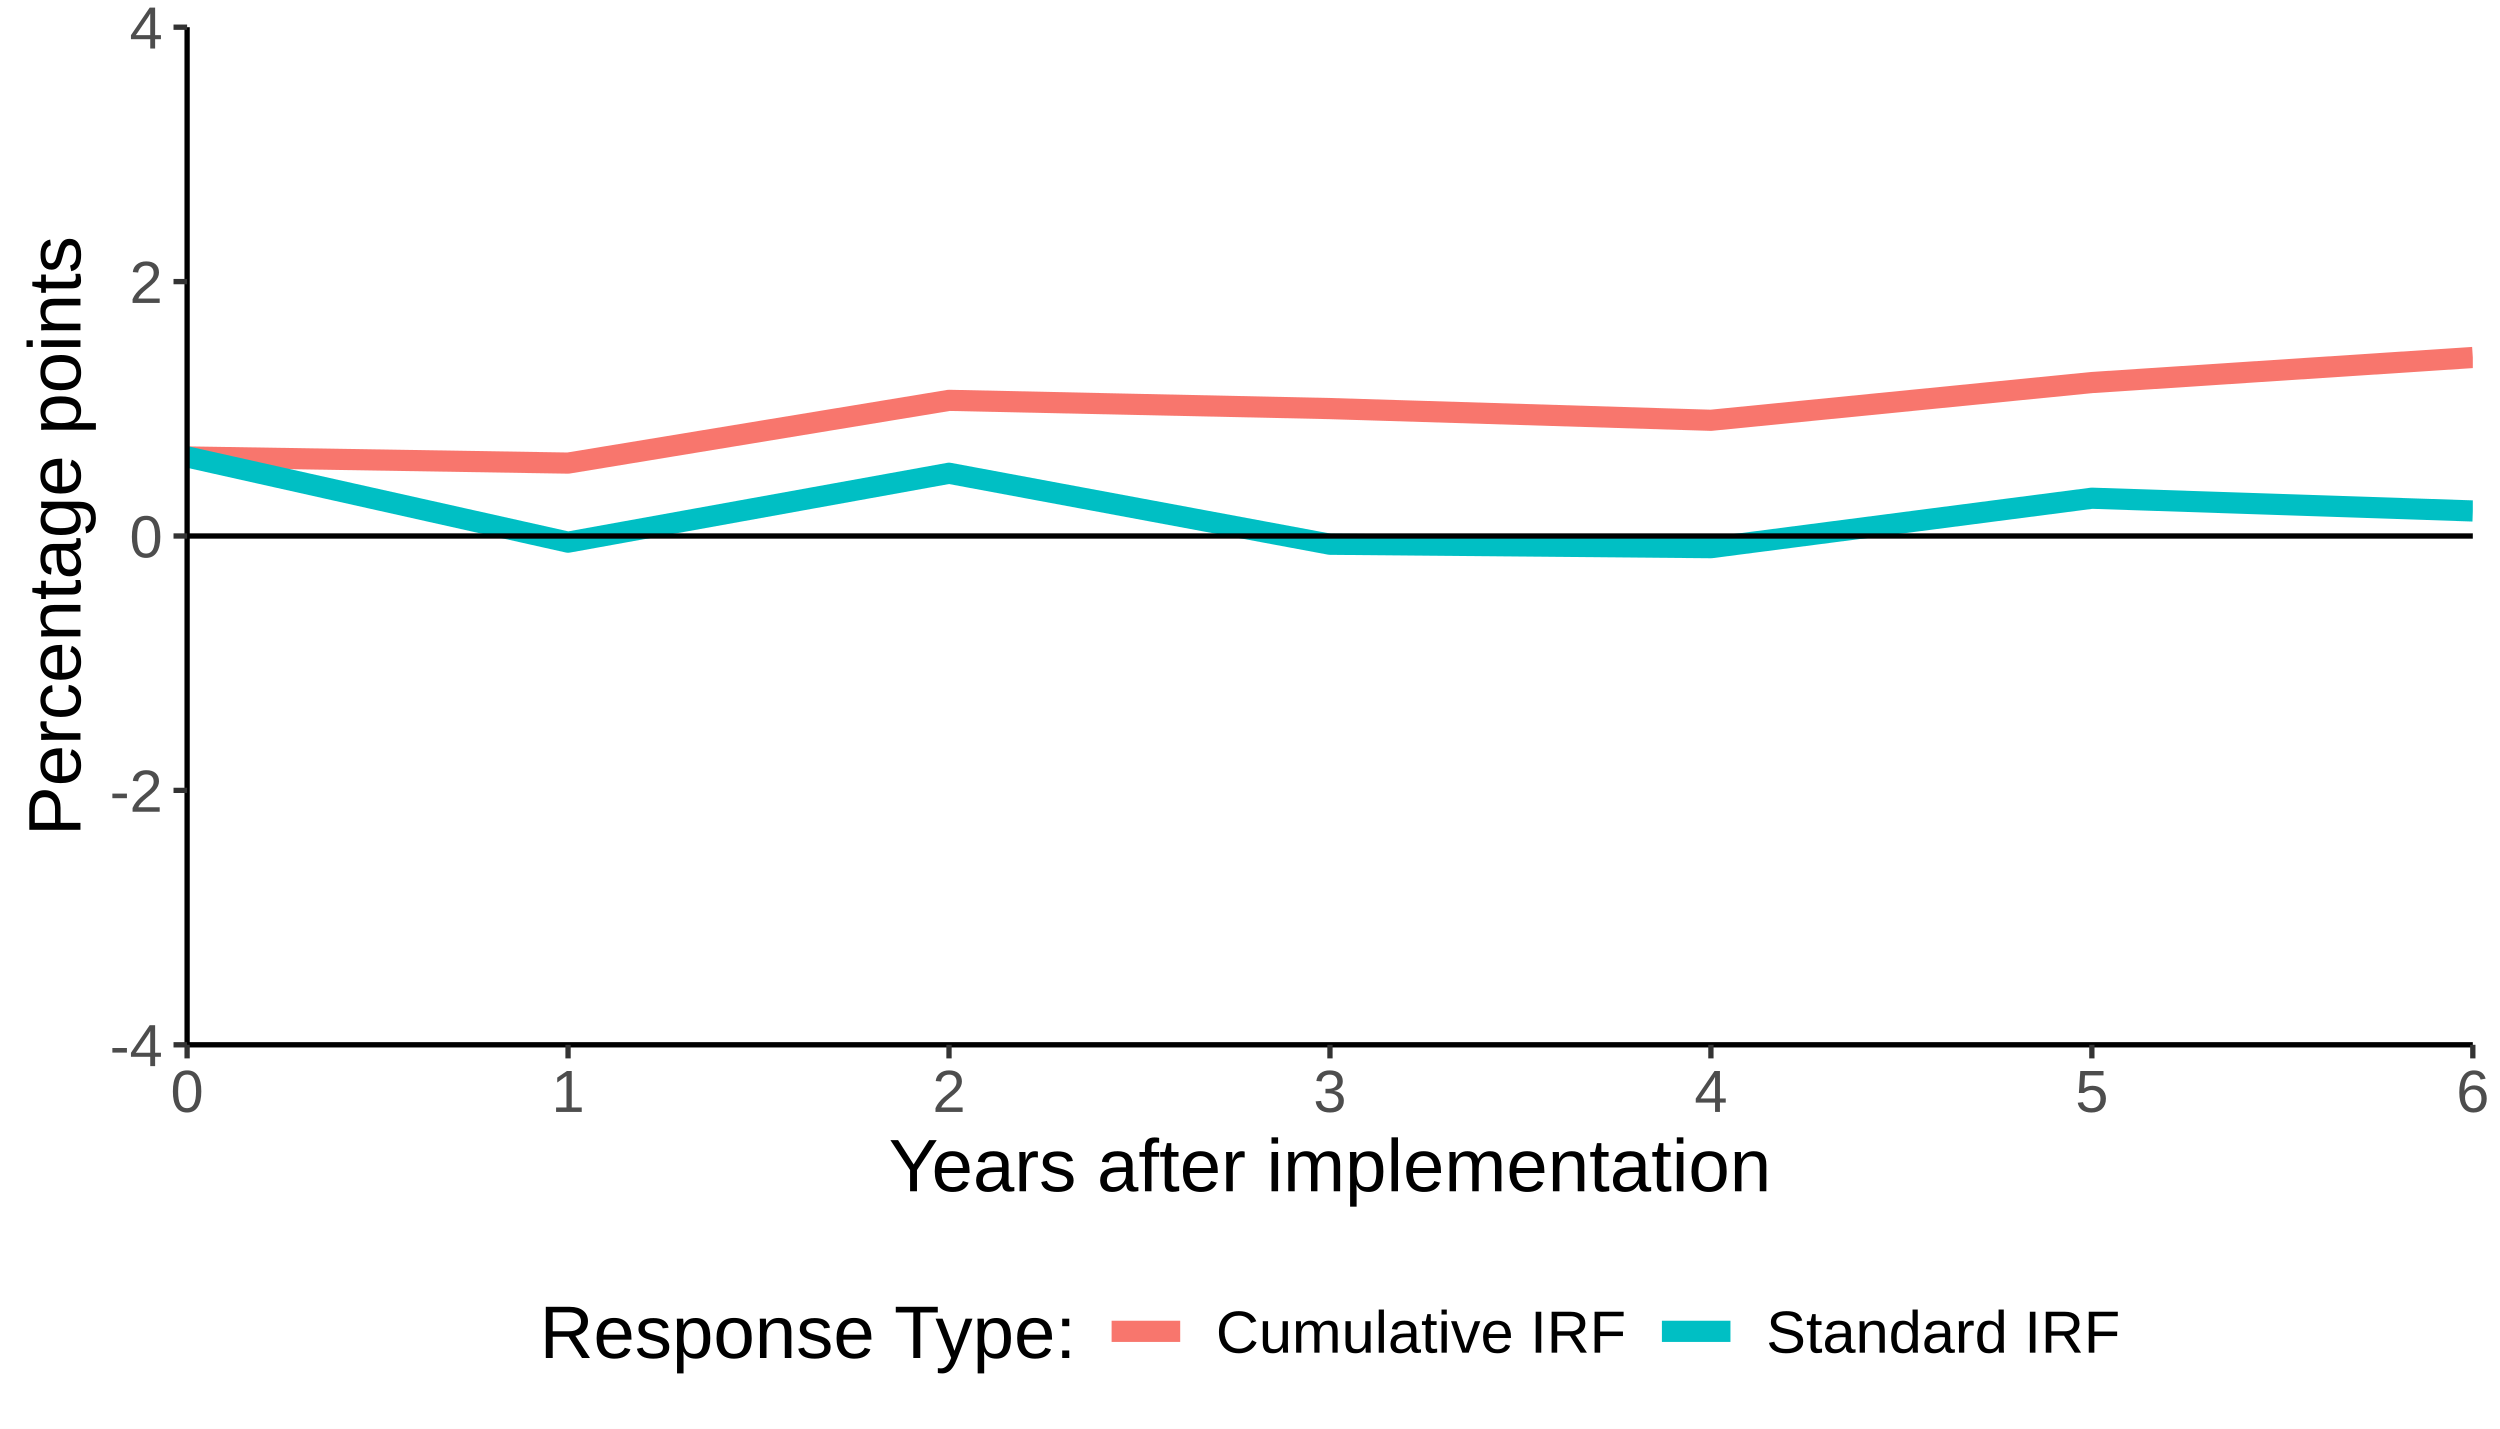
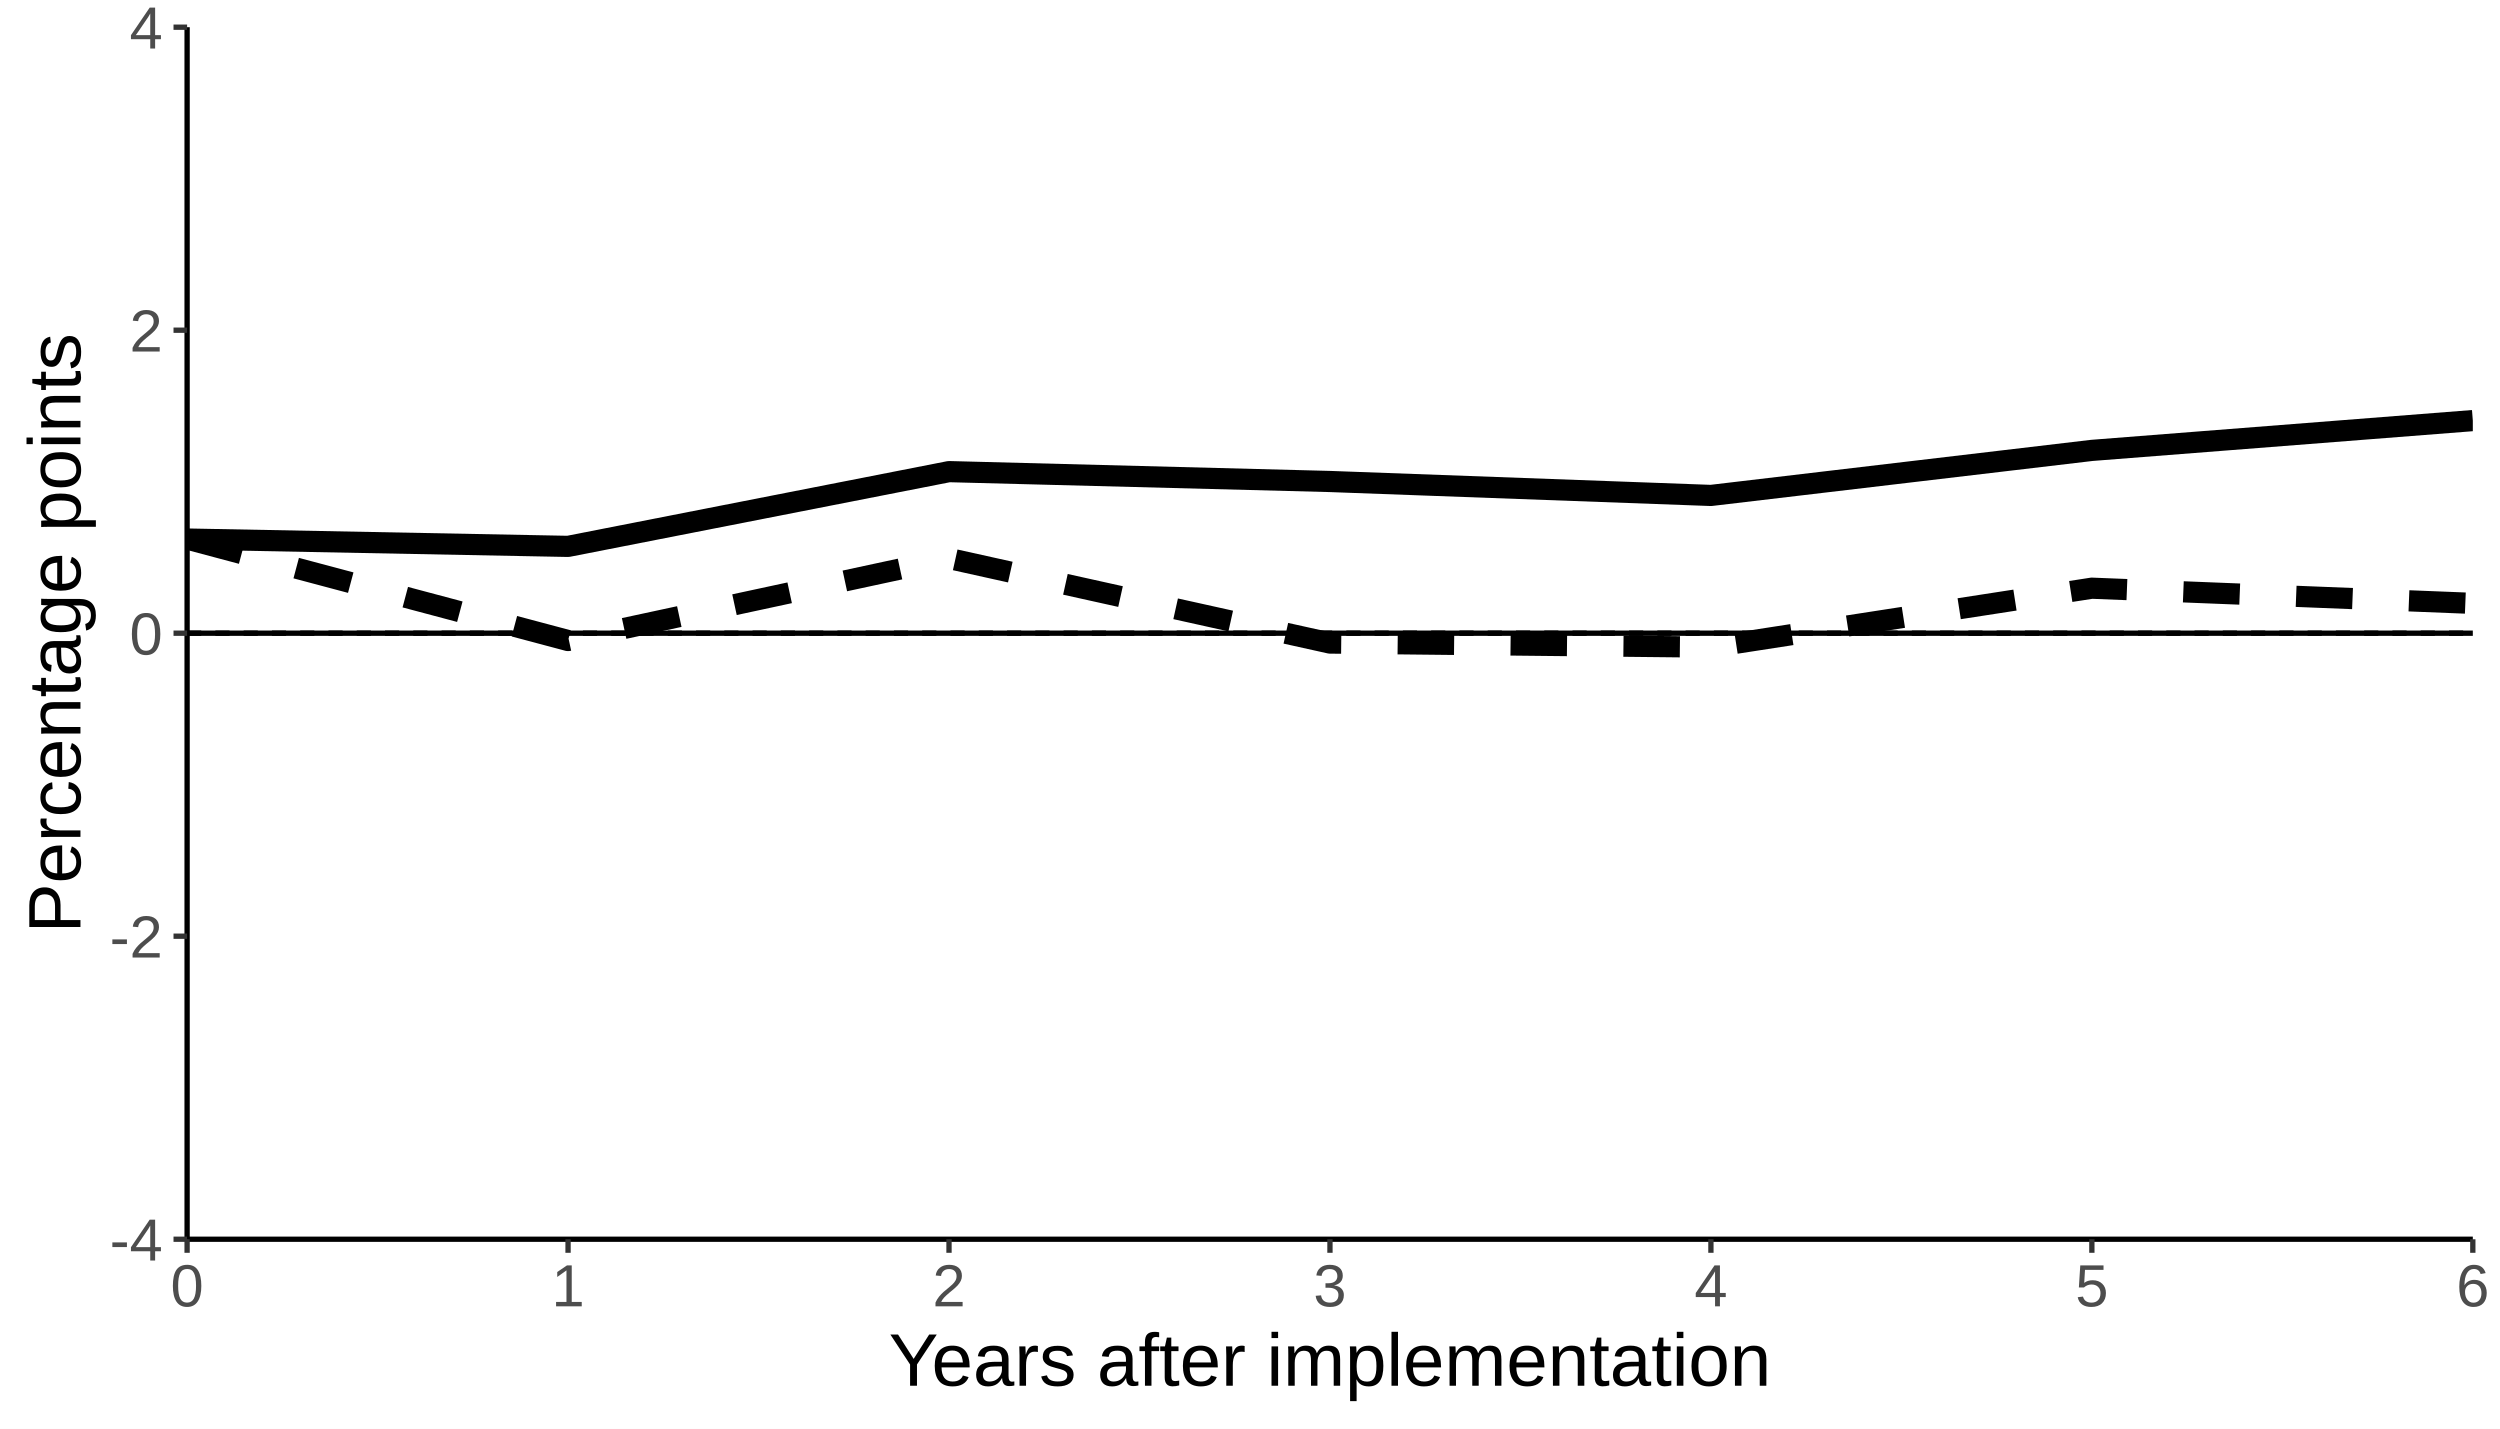
<svg xmlns="http://www.w3.org/2000/svg" class="svglite" width="504.00pt" height="288.00pt" viewBox="0 0 504.00 288.00">
  <defs>
    <style type="text/css">
    .svglite line, .svglite polyline, .svglite polygon, .svglite path, .svglite rect, .svglite circle {
      fill: none;
      stroke: #000000;
      stroke-linecap: round;
      stroke-linejoin: round;
      stroke-miterlimit: 10.00;
    }
    .svglite text {
      white-space: pre;
    }
  </style>
  </defs>
  <rect width="100%" height="100%" style="stroke: none; fill: #FFFFFF;" />
  <defs>
    <clipPath id="cpMC4wMHw1MDQuMDB8MC4wMHwyODguMDA=">
      <rect x="0.00" y="0.00" width="504.00" height="288.00" />
    </clipPath>
  </defs>
  <g clip-path="url(#cpMC4wMHw1MDQuMDB8MC4wMHwyODguMDA=)">
    <rect x="0.00" y="0.00" width="504.00" height="288.00" style="stroke-width: 1.07; stroke: #FFFFFF; fill: #FFFFFF;" />
  </g>
  <defs>
-     <clipPath id="cpMzcuNzJ8NDk4LjUyfDUuNDh8MjEwLjYz">
-       <rect x="37.72" y="5.48" width="460.80" height="205.15" />
+     <clipPath id="cpMzcuNzJ8NDk4LjUyfDUuNDh8MjQ5Ljgz">
+       <rect x="37.72" y="5.48" width="460.80" height="244.35" />
    </clipPath>
  </defs>
-   <g clip-path="url(#cpMzcuNzJ8NDk4LjUyfDUuNDh8MjEwLjYz)">
-     <rect x="37.72" y="5.48" width="460.80" height="205.15" style="stroke-width: 1.07; stroke: none; fill: #FFFFFF;" />
-     <polyline points="37.72,92.12 114.52,93.36 191.32,80.71 268.12,82.37 344.92,84.73 421.72,77.12 498.52,72.07 " style="stroke-width: 4.27; stroke: #F8766D; stroke-linecap: butt;" />
-     <polyline points="37.72,92.12 114.52,109.30 191.32,95.41 268.12,109.72 344.92,110.41 421.72,100.44 498.52,103.01 " style="stroke-width: 4.27; stroke: #00BFC4; stroke-linecap: butt;" />
-     <polyline points="37.72,108.06 37.72,108.06 114.52,108.06 114.52,108.06 191.32,108.06 191.32,108.06 268.12,108.06 268.12,108.06 344.92,108.06 344.92,108.06 421.72,108.06 421.72,108.06 498.52,108.06 498.52,108.06 " style="stroke-width: 1.07; stroke-linecap: butt;" />
+   <g clip-path="url(#cpMzcuNzJ8NDk4LjUyfDUuNDh8MjQ5Ljgz)">
+     <rect x="37.72" y="5.48" width="460.80" height="244.35" style="stroke-width: 1.07; stroke: none; fill: #FFFFFF;" />
+     <polyline points="37.72,108.67 114.52,110.15 191.32,95.08 268.12,97.07 344.92,99.88 421.72,90.80 498.52,84.79 " style="stroke-width: 4.27; stroke-linecap: butt;" />
+     <polyline points="37.72,108.67 114.52,129.13 191.32,112.59 268.12,129.64 344.92,130.46 421.72,118.58 498.52,121.64 " style="stroke-width: 4.27; stroke-dasharray: 11.38,11.38; stroke-linecap: butt;" />
+     <polyline points="37.72,127.65 114.52,127.65 191.32,127.65 268.12,127.65 344.92,127.65 421.72,127.65 498.52,127.65 " style="stroke-width: 1.07; stroke-linecap: butt;" />
+     <polyline points="37.72,127.65 114.52,127.65 191.32,127.65 268.12,127.65 344.92,127.65 421.72,127.65 498.52,127.65 " style="stroke-width: 1.07; stroke-dasharray: 2.85,2.85; stroke-linecap: butt;" />
  </g>
  <g clip-path="url(#cpMC4wMHw1MDQuMDB8MC4wMHwyODguMDA=)">
-     <polyline points="37.72,210.63 37.72,5.48 " style="stroke-width: 1.07; stroke-linecap: butt;" />
-     <text x="32.79" y="214.93" text-anchor="end" style="font-size: 12.00px;fill: #4D4D4D; font-family: &quot;Arial&quot;;" textLength="10.67px" lengthAdjust="spacingAndGlyphs">-4</text>
-     <text x="32.79" y="163.64" text-anchor="end" style="font-size: 12.00px;fill: #4D4D4D; font-family: &quot;Arial&quot;;" textLength="10.67px" lengthAdjust="spacingAndGlyphs">-2</text>
-     <text x="32.79" y="112.35" text-anchor="end" style="font-size: 12.00px;fill: #4D4D4D; font-family: &quot;Arial&quot;;" textLength="6.67px" lengthAdjust="spacingAndGlyphs">0</text>
-     <text x="32.79" y="61.07" text-anchor="end" style="font-size: 12.00px;fill: #4D4D4D; font-family: &quot;Arial&quot;;" textLength="6.67px" lengthAdjust="spacingAndGlyphs">2</text>
+     <polyline points="37.72,249.83 37.72,5.48 " style="stroke-width: 1.07; stroke-linecap: butt;" />
+     <text x="32.79" y="254.13" text-anchor="end" style="font-size: 12.00px;fill: #4D4D4D; font-family: &quot;Arial&quot;;" textLength="10.67px" lengthAdjust="spacingAndGlyphs">-4</text>
+     <text x="32.79" y="193.04" text-anchor="end" style="font-size: 12.00px;fill: #4D4D4D; font-family: &quot;Arial&quot;;" textLength="10.67px" lengthAdjust="spacingAndGlyphs">-2</text>
+     <text x="32.79" y="131.95" text-anchor="end" style="font-size: 12.00px;fill: #4D4D4D; font-family: &quot;Arial&quot;;" textLength="6.67px" lengthAdjust="spacingAndGlyphs">0</text>
+     <text x="32.79" y="70.87" text-anchor="end" style="font-size: 12.00px;fill: #4D4D4D; font-family: &quot;Arial&quot;;" textLength="6.67px" lengthAdjust="spacingAndGlyphs">2</text>
    <text x="32.79" y="9.78" text-anchor="end" style="font-size: 12.00px;fill: #4D4D4D; font-family: &quot;Arial&quot;;" textLength="6.67px" lengthAdjust="spacingAndGlyphs">4</text>
-     <polyline points="34.98,210.63 37.72,210.63 " style="stroke-width: 1.07; stroke: #333333; stroke-linecap: butt;" />
-     <polyline points="34.98,159.34 37.72,159.34 " style="stroke-width: 1.07; stroke: #333333; stroke-linecap: butt;" />
-     <polyline points="34.98,108.06 37.72,108.06 " style="stroke-width: 1.07; stroke: #333333; stroke-linecap: butt;" />
-     <polyline points="34.98,56.77 37.72,56.77 " style="stroke-width: 1.07; stroke: #333333; stroke-linecap: butt;" />
+     <polyline points="34.98,249.83 37.72,249.83 " style="stroke-width: 1.07; stroke: #333333; stroke-linecap: butt;" />
+     <polyline points="34.98,188.74 37.72,188.74 " style="stroke-width: 1.07; stroke: #333333; stroke-linecap: butt;" />
+     <polyline points="34.98,127.65 37.72,127.65 " style="stroke-width: 1.07; stroke: #333333; stroke-linecap: butt;" />
+     <polyline points="34.98,66.57 37.72,66.57 " style="stroke-width: 1.07; stroke: #333333; stroke-linecap: butt;" />
    <polyline points="34.98,5.48 37.72,5.48 " style="stroke-width: 1.07; stroke: #333333; stroke-linecap: butt;" />
-     <polyline points="37.72,210.63 498.52,210.63 " style="stroke-width: 1.07; stroke-linecap: butt;" />
-     <polyline points="37.72,213.37 37.72,210.63 " style="stroke-width: 1.07; stroke: #333333; stroke-linecap: butt;" />
-     <polyline points="114.52,213.37 114.52,210.63 " style="stroke-width: 1.07; stroke: #333333; stroke-linecap: butt;" />
-     <polyline points="191.32,213.37 191.32,210.63 " style="stroke-width: 1.07; stroke: #333333; stroke-linecap: butt;" />
-     <polyline points="268.12,213.37 268.12,210.63 " style="stroke-width: 1.07; stroke: #333333; stroke-linecap: butt;" />
-     <polyline points="344.92,213.37 344.92,210.63 " style="stroke-width: 1.07; stroke: #333333; stroke-linecap: butt;" />
-     <polyline points="421.72,213.37 421.72,210.63 " style="stroke-width: 1.07; stroke: #333333; stroke-linecap: butt;" />
-     <polyline points="498.52,213.37 498.52,210.63 " style="stroke-width: 1.07; stroke: #333333; stroke-linecap: butt;" />
-     <text x="37.72" y="224.16" text-anchor="middle" style="font-size: 12.00px;fill: #4D4D4D; font-family: &quot;Arial&quot;;" textLength="6.67px" lengthAdjust="spacingAndGlyphs">0</text>
-     <text x="114.52" y="224.16" text-anchor="middle" style="font-size: 12.00px;fill: #4D4D4D; font-family: &quot;Arial&quot;;" textLength="6.67px" lengthAdjust="spacingAndGlyphs">1</text>
-     <text x="191.32" y="224.16" text-anchor="middle" style="font-size: 12.00px;fill: #4D4D4D; font-family: &quot;Arial&quot;;" textLength="6.67px" lengthAdjust="spacingAndGlyphs">2</text>
-     <text x="268.12" y="224.16" text-anchor="middle" style="font-size: 12.00px;fill: #4D4D4D; font-family: &quot;Arial&quot;;" textLength="6.67px" lengthAdjust="spacingAndGlyphs">3</text>
-     <text x="344.92" y="224.16" text-anchor="middle" style="font-size: 12.00px;fill: #4D4D4D; font-family: &quot;Arial&quot;;" textLength="6.67px" lengthAdjust="spacingAndGlyphs">4</text>
-     <text x="421.72" y="224.16" text-anchor="middle" style="font-size: 12.00px;fill: #4D4D4D; font-family: &quot;Arial&quot;;" textLength="6.67px" lengthAdjust="spacingAndGlyphs">5</text>
-     <text x="498.52" y="224.16" text-anchor="middle" style="font-size: 12.00px;fill: #4D4D4D; font-family: &quot;Arial&quot;;" textLength="6.67px" lengthAdjust="spacingAndGlyphs">6</text>
-     <text x="268.12" y="240.16" text-anchor="middle" style="font-size: 15.00px; font-family: &quot;Arial&quot;;" textLength="177.83px" lengthAdjust="spacingAndGlyphs">Years after implementation</text>
-     <text transform="translate(16.22,108.06) rotate(-90)" text-anchor="middle" style="font-size: 15.00px; font-family: &quot;Arial&quot;;" textLength="120.88px" lengthAdjust="spacingAndGlyphs">Percentage points</text>
-     <rect x="103.32" y="254.28" width="329.60" height="28.24" style="stroke-width: 1.07; stroke: none; fill: #FFFFFF;" />
-     <text x="108.80" y="273.77" style="font-size: 15.00px; font-family: &quot;Arial&quot;;" textLength="108.09px" lengthAdjust="spacingAndGlyphs">Response Type:</text>
-     <rect x="222.37" y="259.76" width="17.28" height="17.28" style="stroke-width: 1.07; stroke: none; fill: #FFFFFF;" />
-     <line x1="224.10" y1="268.40" x2="237.93" y2="268.40" style="stroke-width: 4.27; stroke: #F8766D; stroke-linecap: butt;" />
-     <rect x="333.31" y="259.76" width="17.28" height="17.28" style="stroke-width: 1.07; stroke: none; fill: #FFFFFF;" />
-     <line x1="335.04" y1="268.40" x2="348.86" y2="268.40" style="stroke-width: 4.27; stroke: #00BFC4; stroke-linecap: butt;" />
-     <text x="245.13" y="272.70" style="font-size: 12.00px; font-family: &quot;Arial&quot;;" textLength="82.70px" lengthAdjust="spacingAndGlyphs">Cumulative IRF</text>
-     <text x="356.07" y="272.70" style="font-size: 12.00px; font-family: &quot;Arial&quot;;" textLength="71.37px" lengthAdjust="spacingAndGlyphs">Standard IRF</text>
+     <polyline points="37.72,249.83 498.52,249.83 " style="stroke-width: 1.07; stroke-linecap: butt;" />
+     <polyline points="37.72,252.57 37.72,249.83 " style="stroke-width: 1.07; stroke: #333333; stroke-linecap: butt;" />
+     <polyline points="114.52,252.57 114.52,249.83 " style="stroke-width: 1.07; stroke: #333333; stroke-linecap: butt;" />
+     <polyline points="191.32,252.57 191.32,249.83 " style="stroke-width: 1.07; stroke: #333333; stroke-linecap: butt;" />
+     <polyline points="268.12,252.57 268.12,249.83 " style="stroke-width: 1.07; stroke: #333333; stroke-linecap: butt;" />
+     <polyline points="344.92,252.57 344.92,249.83 " style="stroke-width: 1.07; stroke: #333333; stroke-linecap: butt;" />
+     <polyline points="421.72,252.57 421.72,249.83 " style="stroke-width: 1.07; stroke: #333333; stroke-linecap: butt;" />
+     <polyline points="498.52,252.57 498.52,249.83 " style="stroke-width: 1.07; stroke: #333333; stroke-linecap: butt;" />
+     <text x="37.72" y="263.36" text-anchor="middle" style="font-size: 12.00px;fill: #4D4D4D; font-family: &quot;Arial&quot;;" textLength="6.67px" lengthAdjust="spacingAndGlyphs">0</text>
+     <text x="114.52" y="263.36" text-anchor="middle" style="font-size: 12.00px;fill: #4D4D4D; font-family: &quot;Arial&quot;;" textLength="6.67px" lengthAdjust="spacingAndGlyphs">1</text>
+     <text x="191.32" y="263.36" text-anchor="middle" style="font-size: 12.00px;fill: #4D4D4D; font-family: &quot;Arial&quot;;" textLength="6.67px" lengthAdjust="spacingAndGlyphs">2</text>
+     <text x="268.12" y="263.36" text-anchor="middle" style="font-size: 12.00px;fill: #4D4D4D; font-family: &quot;Arial&quot;;" textLength="6.67px" lengthAdjust="spacingAndGlyphs">3</text>
+     <text x="344.92" y="263.36" text-anchor="middle" style="font-size: 12.00px;fill: #4D4D4D; font-family: &quot;Arial&quot;;" textLength="6.67px" lengthAdjust="spacingAndGlyphs">4</text>
+     <text x="421.72" y="263.36" text-anchor="middle" style="font-size: 12.00px;fill: #4D4D4D; font-family: &quot;Arial&quot;;" textLength="6.67px" lengthAdjust="spacingAndGlyphs">5</text>
+     <text x="498.52" y="263.36" text-anchor="middle" style="font-size: 12.00px;fill: #4D4D4D; font-family: &quot;Arial&quot;;" textLength="6.67px" lengthAdjust="spacingAndGlyphs">6</text>
+     <text x="268.12" y="279.36" text-anchor="middle" style="font-size: 15.00px; font-family: &quot;Arial&quot;;" textLength="177.83px" lengthAdjust="spacingAndGlyphs">Years after implementation</text>
+     <text transform="translate(16.22,127.65) rotate(-90)" text-anchor="middle" style="font-size: 15.00px; font-family: &quot;Arial&quot;;" textLength="120.88px" lengthAdjust="spacingAndGlyphs">Percentage points</text>
  </g>
</svg>
